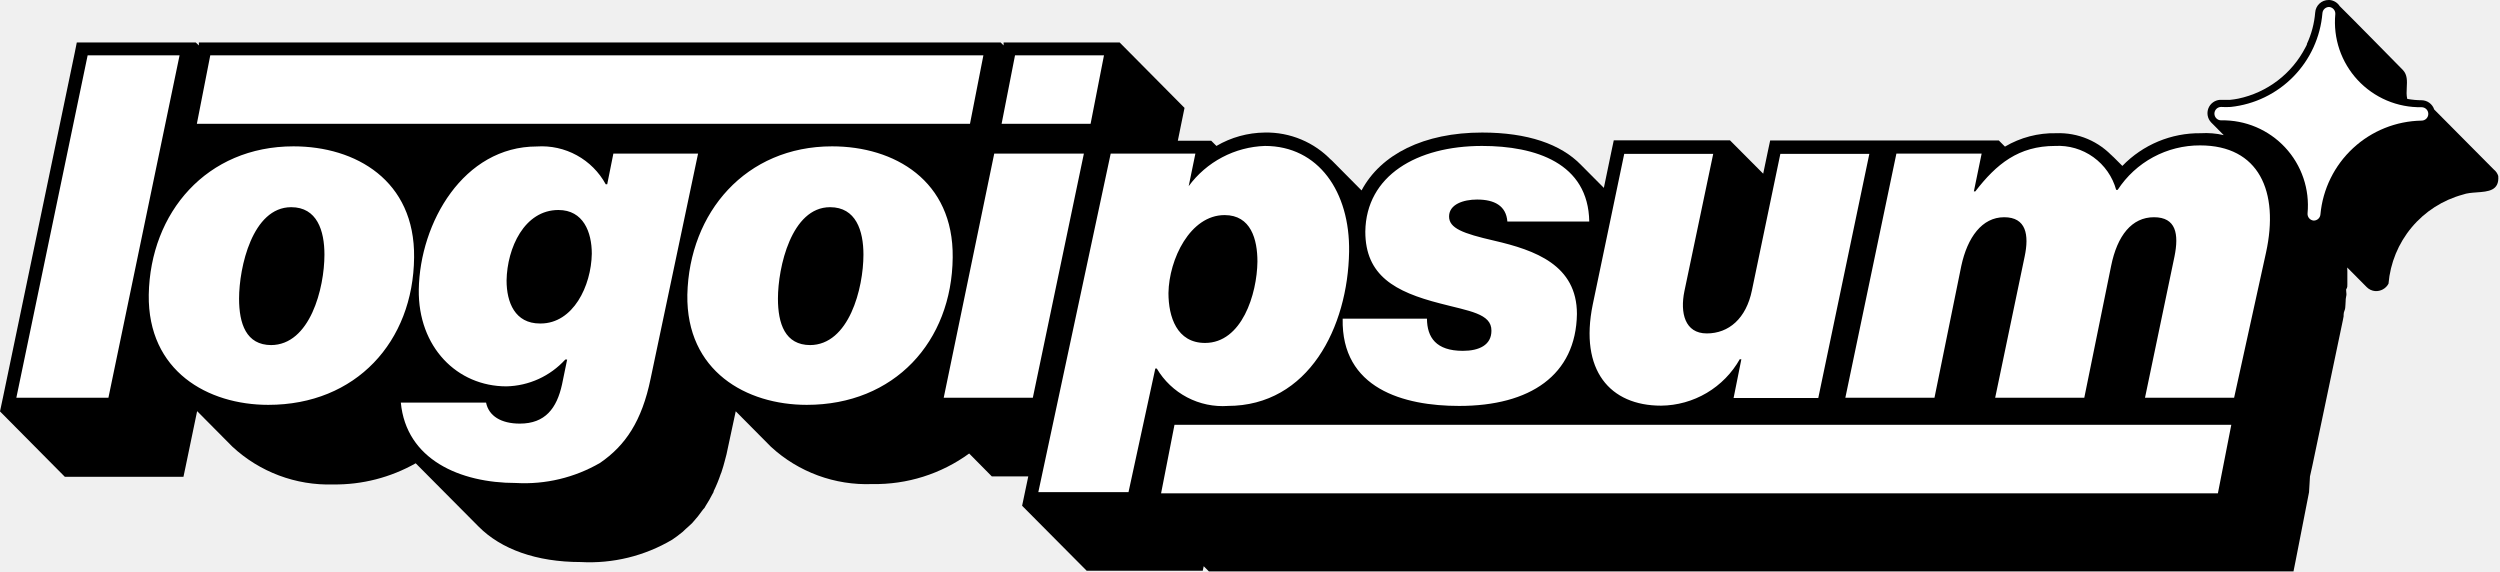
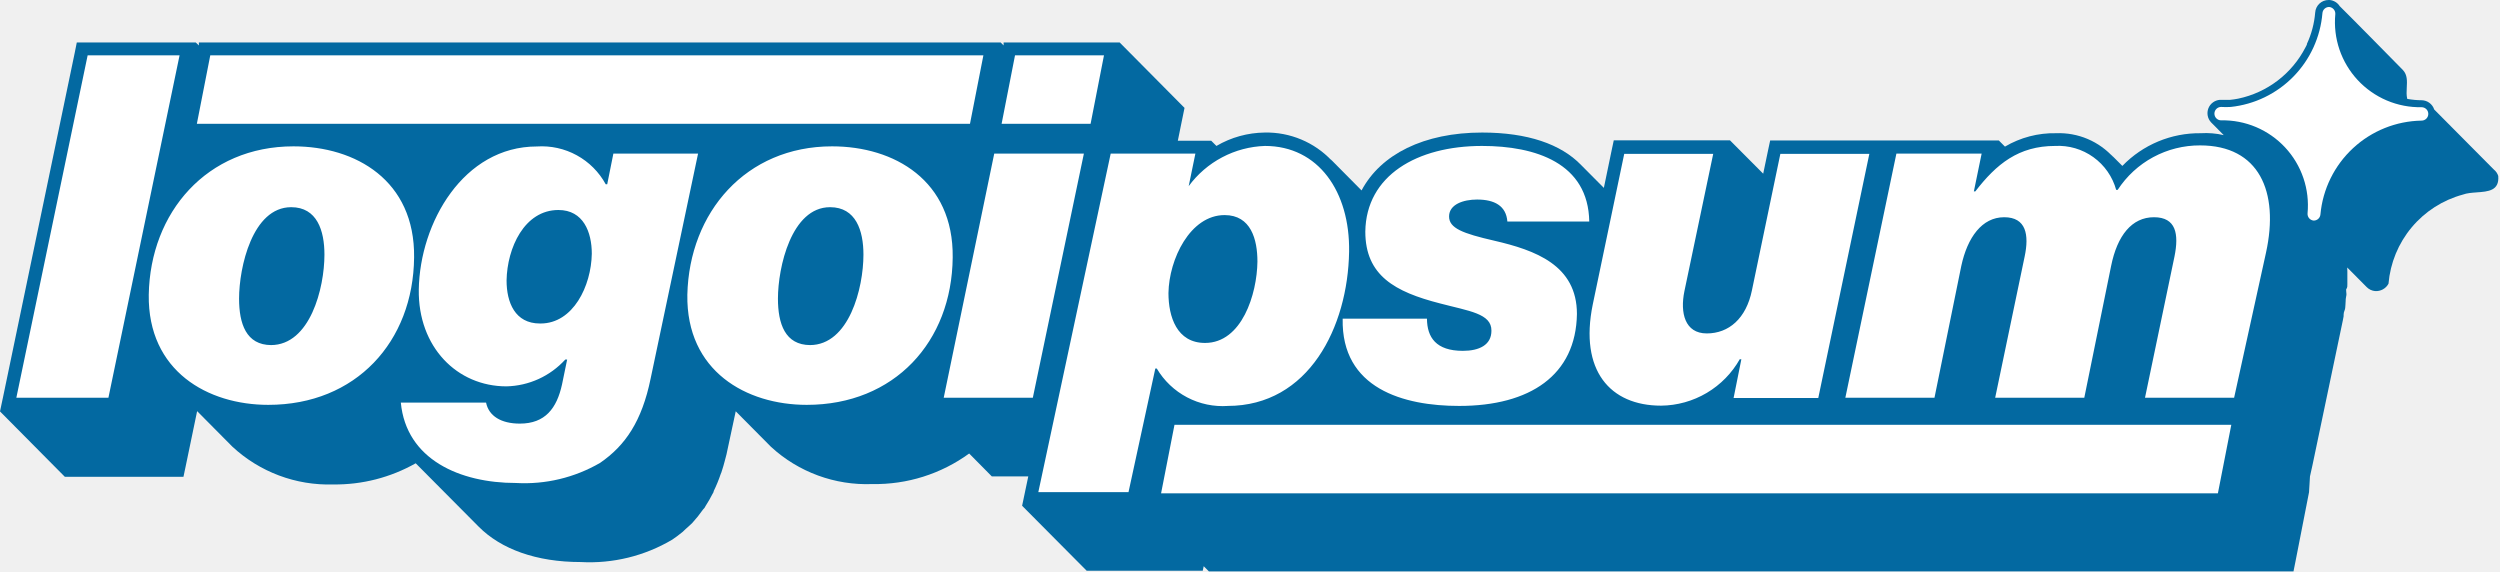
<svg xmlns="http://www.w3.org/2000/svg" id="logo-78" width="175" height="40" viewBox="0 0 175 40" fill="none">
-   <path class="ccustom" d="M170.394 7.664L174.568 11.867C174.714 11.983 174.822 12.14 174.878 12.317C174.963 13.351 174.18 13.408 173.38 13.466C173.034 13.491 172.685 13.516 172.402 13.621C170.998 14.001 169.746 14.803 168.815 15.919C167.883 17.035 167.318 18.411 167.195 19.859C167.105 20.027 166.969 20.164 166.802 20.256C166.636 20.347 166.447 20.389 166.257 20.375C166.037 20.356 165.831 20.259 165.675 20.103L164.305 18.724C164.315 18.818 164.315 18.912 164.315 18.987V19.897C164.315 19.954 164.317 20.01 164.31 20.065C164.301 20.127 164.28 20.189 164.231 20.253V20.338C164.231 20.381 164.236 20.421 164.241 20.462C164.251 20.545 164.262 20.631 164.231 20.75C164.201 20.862 164.198 20.992 164.194 21.109C164.193 21.178 164.191 21.242 164.184 21.294C164.174 21.367 164.174 21.445 164.168 21.522C164.162 21.595 164.15 21.667 164.118 21.735C164.074 21.831 164.059 21.922 164.055 22.014C164.052 22.058 164.052 22.103 164.052 22.148L163.996 22.439L161.867 32.589L161.698 33.349L161.632 34.456L160.694 39.249L160.544 40H84.625L84.259 39.634L84.193 39.953H76.069L71.548 35.403L71.979 33.349H69.428L67.842 31.745C65.875 33.178 63.493 33.928 61.06 33.884C58.444 33.987 55.894 33.049 53.968 31.276L51.501 28.79L50.966 31.285C50.901 31.642 50.816 31.979 50.722 32.308L50.638 32.617L50.497 33.068C50.486 33.107 50.47 33.144 50.45 33.18C50.311 33.594 50.145 33.998 49.953 34.39C49.958 34.405 49.958 34.422 49.953 34.437C49.928 34.489 49.9 34.539 49.869 34.587C49.727 34.867 49.571 35.14 49.4 35.403C49.368 35.451 49.34 35.502 49.315 35.553L49.212 35.666C48.983 35.995 48.732 36.308 48.462 36.604C48.387 36.678 48.313 36.748 48.238 36.816C48.161 36.886 48.083 36.955 48.002 37.026L47.795 37.223C47.665 37.331 47.532 37.436 47.396 37.536C47.284 37.619 47.17 37.699 47.054 37.777C45.121 38.922 42.891 39.467 40.647 39.343C37.552 39.343 35.075 38.443 33.508 36.867L29.099 32.43C27.338 33.426 25.344 33.938 23.321 33.912C20.713 33.992 18.178 33.042 16.266 31.266L13.799 28.78L13.002 32.617L12.842 33.377H4.54L0 28.799L0.235 27.692L5.225 3.724L5.375 2.974H13.705L13.921 3.18V2.974H70.047L70.253 3.18V2.974H78.377L82.917 7.552L82.692 8.649L82.448 9.85H84.784L85.15 10.216C86.178 9.613 87.345 9.29 88.537 9.278C89.413 9.26 90.282 9.427 91.09 9.766C91.898 10.105 92.626 10.61 93.227 11.248L93.105 11.107L95.309 13.33C96.651 10.807 99.662 9.278 103.752 9.278C106.923 9.278 109.259 10.084 110.675 11.548L112.27 13.152L112.805 10.572L112.964 9.822H121.097L123.424 12.158L123.752 10.582L123.912 9.831H139.916L140.347 10.263C141.431 9.623 142.672 9.298 143.931 9.325C144.688 9.295 145.442 9.434 146.14 9.73C146.837 10.027 147.46 10.475 147.964 11.041C147.938 11.012 147.913 10.982 147.888 10.953C147.843 10.899 147.798 10.847 147.75 10.798L148.565 11.614C149.275 10.878 150.129 10.296 151.072 9.902C152.016 9.509 153.03 9.312 154.052 9.325C154.595 9.291 155.137 9.337 155.663 9.46L154.775 8.565C154.654 8.435 154.572 8.274 154.539 8.1C154.506 7.926 154.523 7.746 154.587 7.581C154.652 7.417 154.762 7.273 154.905 7.169C155.048 7.064 155.217 7.001 155.394 6.989H156.107C156.299 6.97 156.49 6.942 156.679 6.904C157.676 6.695 158.614 6.266 159.425 5.65C160.237 5.033 160.901 4.244 161.37 3.34C161.411 3.27 161.448 3.198 161.482 3.124V3.077C161.805 2.382 162.001 1.636 162.064 0.872C162.08 0.635 162.187 0.413 162.361 0.251C162.535 0.089 162.764 -0.001 163.002 2.72188e-06H163.077C163.219 0.014 163.357 0.059 163.479 0.134C163.601 0.209 163.704 0.311 163.781 0.432C164.456 1.088 168.208 4.906 168.208 4.906C168.521 5.242 168.498 5.679 168.474 6.12C168.459 6.394 168.444 6.669 168.508 6.923C168.679 6.954 168.852 6.977 169.024 6.993C169.19 7.008 169.356 7.016 169.522 7.017C169.716 7.021 169.905 7.085 170.061 7.201C170.217 7.317 170.334 7.479 170.394 7.664Z" fill="black" />
+   <path class="ccustom" d="M170.394 7.664L174.568 11.867C174.714 11.983 174.822 12.14 174.878 12.317C174.963 13.351 174.18 13.408 173.38 13.466C173.034 13.491 172.685 13.516 172.402 13.621C170.998 14.001 169.746 14.803 168.815 15.919C167.883 17.035 167.318 18.411 167.195 19.859C167.105 20.027 166.969 20.164 166.802 20.256C166.636 20.347 166.447 20.389 166.257 20.375C166.037 20.356 165.831 20.259 165.675 20.103L164.305 18.724C164.315 18.818 164.315 18.912 164.315 18.987V19.897C164.315 19.954 164.317 20.01 164.31 20.065C164.301 20.127 164.28 20.189 164.231 20.253V20.338C164.231 20.381 164.236 20.421 164.241 20.462C164.251 20.545 164.262 20.631 164.231 20.75C164.201 20.862 164.198 20.992 164.194 21.109C164.193 21.178 164.191 21.242 164.184 21.294C164.174 21.367 164.174 21.445 164.168 21.522C164.162 21.595 164.15 21.667 164.118 21.735C164.074 21.831 164.059 21.922 164.055 22.014C164.052 22.058 164.052 22.103 164.052 22.148L163.996 22.439L161.867 32.589L161.698 33.349L161.632 34.456L160.694 39.249L160.544 40H84.625L84.259 39.634L84.193 39.953H76.069L71.548 35.403L71.979 33.349H69.428L67.842 31.745C65.875 33.178 63.493 33.928 61.06 33.884C58.444 33.987 55.894 33.049 53.968 31.276L51.501 28.79L50.966 31.285C50.901 31.642 50.816 31.979 50.722 32.308L50.638 32.617L50.497 33.068C50.486 33.107 50.47 33.144 50.45 33.18C50.311 33.594 50.145 33.998 49.953 34.39C49.958 34.405 49.958 34.422 49.953 34.437C49.928 34.489 49.9 34.539 49.869 34.587C49.727 34.867 49.571 35.14 49.4 35.403C49.368 35.451 49.34 35.502 49.315 35.553L49.212 35.666C48.983 35.995 48.732 36.308 48.462 36.604C48.387 36.678 48.313 36.748 48.238 36.816C48.161 36.886 48.083 36.955 48.002 37.026L47.795 37.223C47.665 37.331 47.532 37.436 47.396 37.536C47.284 37.619 47.17 37.699 47.054 37.777C45.121 38.922 42.891 39.467 40.647 39.343C37.552 39.343 35.075 38.443 33.508 36.867L29.099 32.43C27.338 33.426 25.344 33.938 23.321 33.912C20.713 33.992 18.178 33.042 16.266 31.266L13.799 28.78L13.002 32.617L12.842 33.377H4.54L0 28.799L0.235 27.692L5.225 3.724L5.375 2.974H13.705L13.921 3.18V2.974H70.047L70.253 3.18V2.974H78.377L82.917 7.552L82.692 8.649L82.448 9.85H84.784L85.15 10.216C86.178 9.613 87.345 9.29 88.537 9.278C89.413 9.26 90.282 9.427 91.09 9.766C91.898 10.105 92.626 10.61 93.227 11.248L93.105 11.107L95.309 13.33C96.651 10.807 99.662 9.278 103.752 9.278C106.923 9.278 109.259 10.084 110.675 11.548L112.27 13.152L112.805 10.572L112.964 9.822H121.097L123.424 12.158L123.752 10.582L123.912 9.831H139.916L140.347 10.263C141.431 9.623 142.672 9.298 143.931 9.325C144.688 9.295 145.442 9.434 146.14 9.73C146.837 10.027 147.46 10.475 147.964 11.041C147.938 11.012 147.913 10.982 147.888 10.953C147.843 10.899 147.798 10.847 147.75 10.798L148.565 11.614C149.275 10.878 150.129 10.296 151.072 9.902C152.016 9.509 153.03 9.312 154.052 9.325C154.595 9.291 155.137 9.337 155.663 9.46L154.775 8.565C154.654 8.435 154.572 8.274 154.539 8.1C154.506 7.926 154.523 7.746 154.587 7.581C154.652 7.417 154.762 7.273 154.905 7.169C155.048 7.064 155.217 7.001 155.394 6.989H156.107C156.299 6.97 156.49 6.942 156.679 6.904C157.676 6.695 158.614 6.266 159.425 5.65C160.237 5.033 160.901 4.244 161.37 3.34C161.411 3.27 161.448 3.198 161.482 3.124V3.077C161.805 2.382 162.001 1.636 162.064 0.872C162.08 0.635 162.187 0.413 162.361 0.251C162.535 0.089 162.764 -0.001 163.002 2.72188e-06H163.077C163.219 0.014 163.357 0.059 163.479 0.134C163.601 0.209 163.704 0.311 163.781 0.432C164.456 1.088 168.208 4.906 168.208 4.906C168.521 5.242 168.498 5.679 168.474 6.12C168.459 6.394 168.444 6.669 168.508 6.923C168.679 6.954 168.852 6.977 169.024 6.993C169.19 7.008 169.356 7.016 169.522 7.017C169.716 7.021 169.905 7.085 170.061 7.201C170.217 7.317 170.334 7.479 170.394 7.664Z" fill="#0369a1" />
  <path d="M42.936 10.751H48.865L45.544 26.501C44.934 29.484 43.771 31.191 42.007 32.401C40.224 33.437 38.175 33.926 36.116 33.809C32.195 33.809 28.433 32.167 28.058 28.18H34.024C34.212 29.118 35.075 29.653 36.388 29.653C38.161 29.653 38.977 28.584 39.343 26.904L39.7 25.169H39.568C39.045 25.744 38.41 26.207 37.702 26.53C36.994 26.852 36.228 27.028 35.45 27.045C31.998 27.045 29.259 24.296 29.315 20.272C29.39 15.582 32.448 10.253 37.58 10.253C38.552 10.188 39.523 10.402 40.377 10.871C41.232 11.34 41.934 12.043 42.401 12.899H42.505L42.936 10.751ZM37.842 22.645C40.122 22.645 41.388 20.019 41.426 17.758C41.426 16.248 40.835 14.7 39.09 14.7C36.707 14.7 35.497 17.355 35.46 19.634C35.46 21.173 36.051 22.645 37.795 22.645M104.4 23.152C104.4 24.156 103.536 24.559 102.401 24.559C100.525 24.559 99.897 23.621 99.887 22.308H93.987C93.884 27.204 98.255 28.415 102.139 28.415C107.101 28.415 110.319 26.266 110.385 21.979C110.385 18.555 107.467 17.514 104.597 16.848C102.392 16.341 101.426 15.976 101.435 15.141C101.445 14.306 102.43 13.968 103.396 13.968C104.606 13.968 105.431 14.4 105.516 15.507H111.248C111.182 11.416 107.495 10.216 103.743 10.216C99.184 10.216 95.628 12.289 95.572 16.21C95.572 19.296 97.655 20.431 100.797 21.238C102.814 21.773 104.418 21.942 104.4 23.152ZM148.236 13.293H148.133C147.878 12.369 147.314 11.56 146.536 11.001C145.758 10.441 144.812 10.164 143.855 10.216C141.304 10.216 139.747 11.482 138.274 13.396H138.171L138.715 10.751H132.748L129.174 27.842H135.413L137.289 18.621C137.72 16.613 138.743 15.206 140.291 15.206C141.839 15.206 142.045 16.445 141.726 17.955L139.662 27.842H145.9L147.777 18.621C148.208 16.482 149.231 15.206 150.778 15.206C152.326 15.206 152.533 16.379 152.214 17.955L150.15 27.842H156.388L158.621 17.683C159.559 13.396 158.124 10.178 154.006 10.178C152.86 10.174 151.732 10.456 150.724 11C149.716 11.544 148.861 12.332 148.236 13.293ZM1.144 27.842H7.589L12.57 3.874H6.135L1.144 27.842ZM20.544 10.244C24.897 10.244 29.052 12.627 28.987 18.021C28.93 23.921 24.916 28.34 18.78 28.34C14.559 28.34 10.338 25.994 10.413 20.628C10.516 14.869 14.475 10.244 20.544 10.244ZM18.959 24.156C21.707 24.156 22.711 20.169 22.711 17.824C22.711 16.145 22.195 14.503 20.384 14.503C17.664 14.503 16.735 18.724 16.735 20.901C16.735 22.645 17.223 24.156 18.996 24.156M14.719 3.874L13.78 8.668H67.899L68.837 3.874H14.719ZM58.246 10.244C62.598 10.244 66.754 12.627 66.689 18.021C66.632 23.921 62.608 28.34 56.473 28.34C52.251 28.34 48.03 25.994 48.114 20.628C48.246 14.869 52.204 10.244 58.246 10.244ZM56.688 24.156C59.437 24.156 60.441 20.169 60.441 17.824C60.441 16.145 59.916 14.503 58.105 14.503C55.394 14.503 54.456 18.724 54.456 20.901C54.456 22.645 54.944 24.156 56.726 24.156M71.051 3.874L70.112 8.668H76.341L77.279 3.874H71.051ZM66.06 27.842H72.298L75.872 10.751H69.597L66.06 27.842ZM85.966 28.415C84.973 28.485 83.98 28.278 83.099 27.815C82.217 27.353 81.482 26.654 80.975 25.797H80.872L78.996 34.447H72.683L77.749 10.751H83.677L83.208 13.03C83.827 12.188 84.629 11.497 85.554 11.01C86.478 10.522 87.501 10.251 88.546 10.216C92.298 10.216 94.503 13.433 94.437 17.617C94.353 22.88 91.623 28.415 85.929 28.415H85.966ZM85.722 15.056C83.311 15.056 81.829 18.143 81.792 20.516C81.792 22.167 82.373 24.006 84.353 24.006C86.932 24.006 87.992 20.591 88.02 18.311C88.02 16.764 87.57 15.056 85.722 15.056ZM121.792 25.15H121.895L121.351 27.861H127.279L130.854 10.769H124.625L122.636 20.319C122.233 22.298 121.013 23.34 119.475 23.34C117.936 23.34 117.598 21.895 117.908 20.385L119.925 10.769H113.696L111.491 21.323C110.553 25.919 112.692 28.396 116.276 28.396C117.401 28.385 118.504 28.077 119.472 27.504C120.44 26.931 121.241 26.113 121.792 25.131V25.15ZM155.253 34.531L156.191 29.737H82.214L81.276 34.531H155.253Z" fill="white" />
  <path d="M161.96 15.441C161.899 15.436 161.839 15.419 161.784 15.391C161.728 15.363 161.679 15.325 161.639 15.277C161.599 15.23 161.569 15.176 161.55 15.117C161.531 15.058 161.524 14.996 161.529 14.934C161.607 14.099 161.508 13.256 161.238 12.462C160.968 11.668 160.533 10.939 159.961 10.324C159.39 9.71 158.695 9.223 157.923 8.895C157.15 8.568 156.317 8.407 155.478 8.424C155.354 8.424 155.235 8.375 155.147 8.287C155.059 8.199 155.009 8.079 155.009 7.955C155.009 7.831 155.059 7.711 155.147 7.623C155.235 7.535 155.354 7.486 155.478 7.486C155.703 7.5 155.929 7.5 156.154 7.486C157.82 7.308 159.372 6.556 160.543 5.357C161.715 4.159 162.431 2.589 162.57 0.919C162.58 0.802 162.633 0.692 162.72 0.612C162.807 0.532 162.921 0.487 163.039 0.488C163.101 0.493 163.161 0.509 163.216 0.538C163.271 0.566 163.32 0.604 163.36 0.651C163.401 0.698 163.431 0.753 163.45 0.812C163.469 0.871 163.476 0.933 163.471 0.994C163.393 1.829 163.492 2.671 163.761 3.465C164.031 4.258 164.465 4.986 165.035 5.601C165.606 6.215 166.299 6.702 167.07 7.031C167.842 7.359 168.674 7.52 169.512 7.505C169.636 7.505 169.756 7.554 169.844 7.642C169.932 7.73 169.981 7.849 169.981 7.974C169.981 8.098 169.932 8.217 169.844 8.305C169.756 8.393 169.636 8.443 169.512 8.443C167.73 8.472 166.021 9.159 164.714 10.371C163.407 11.583 162.593 13.235 162.43 15.009C162.42 15.127 162.367 15.237 162.28 15.317C162.193 15.397 162.079 15.441 161.96 15.441Z" fill="white" />
</svg>
